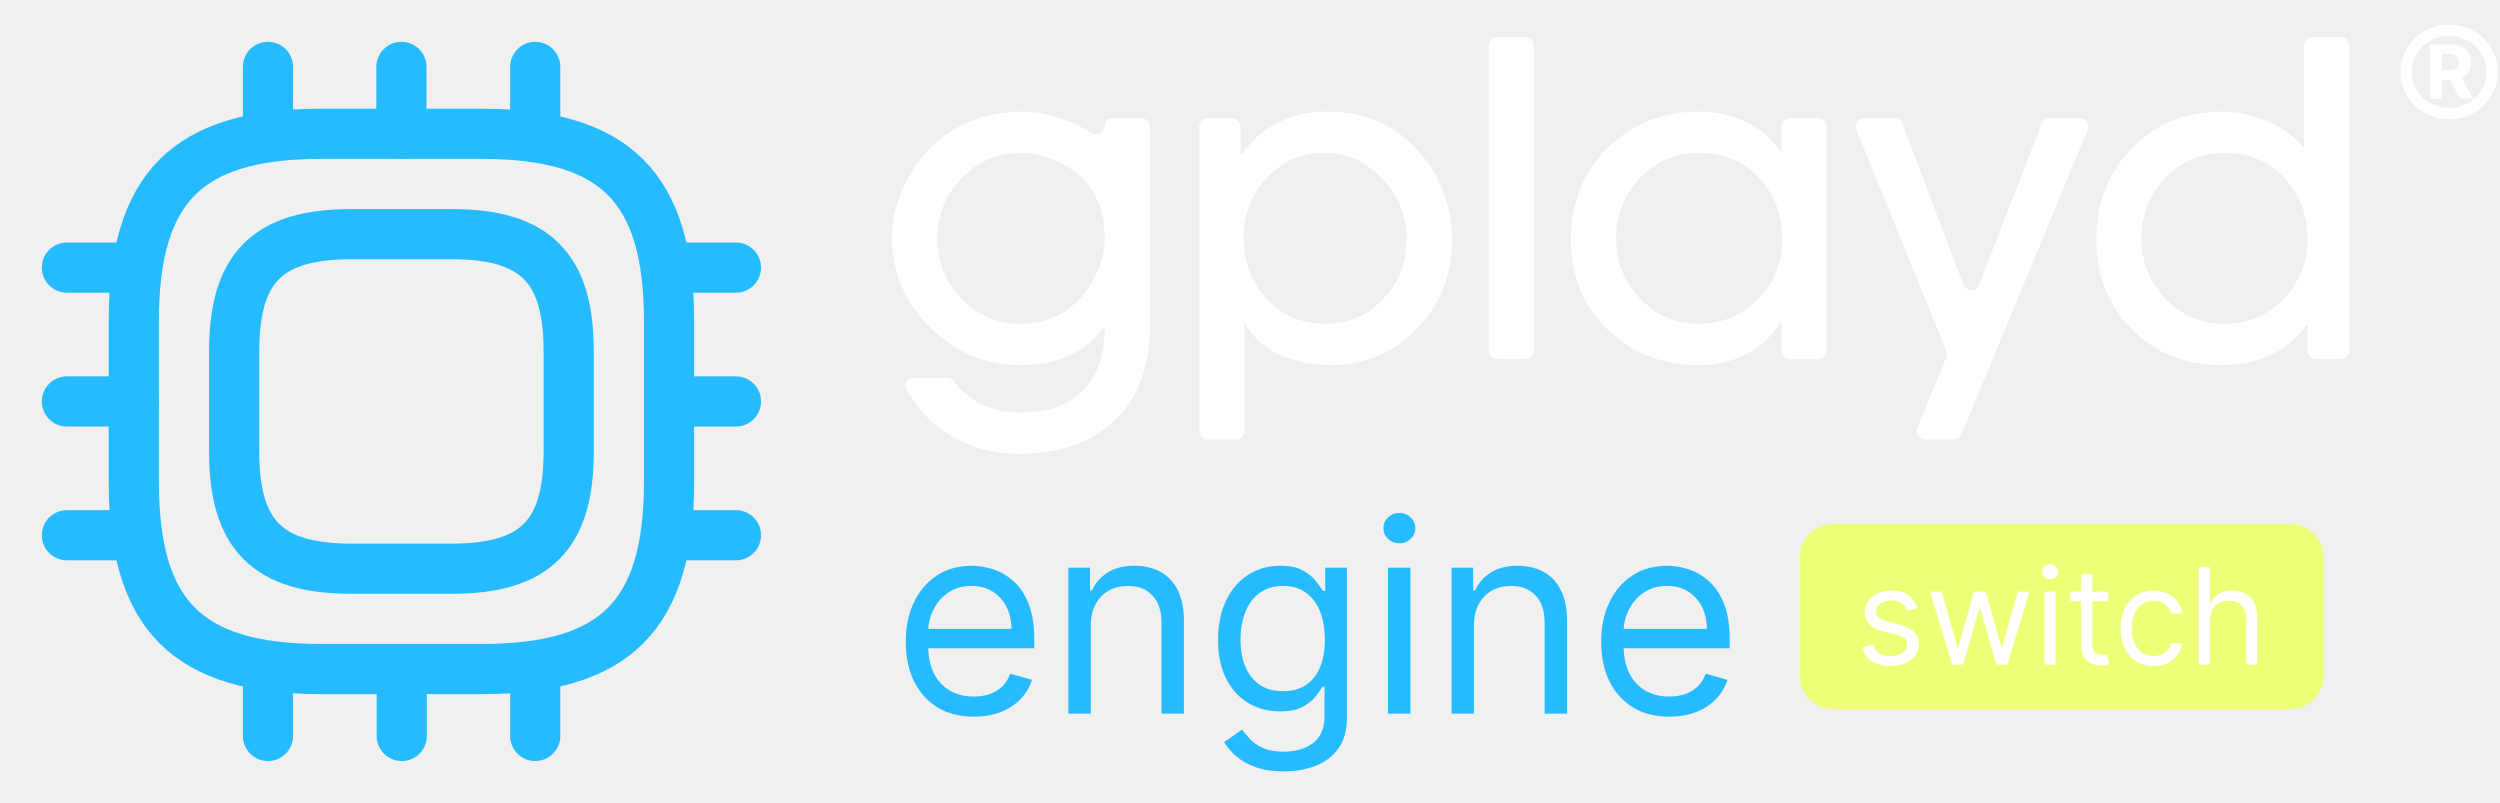
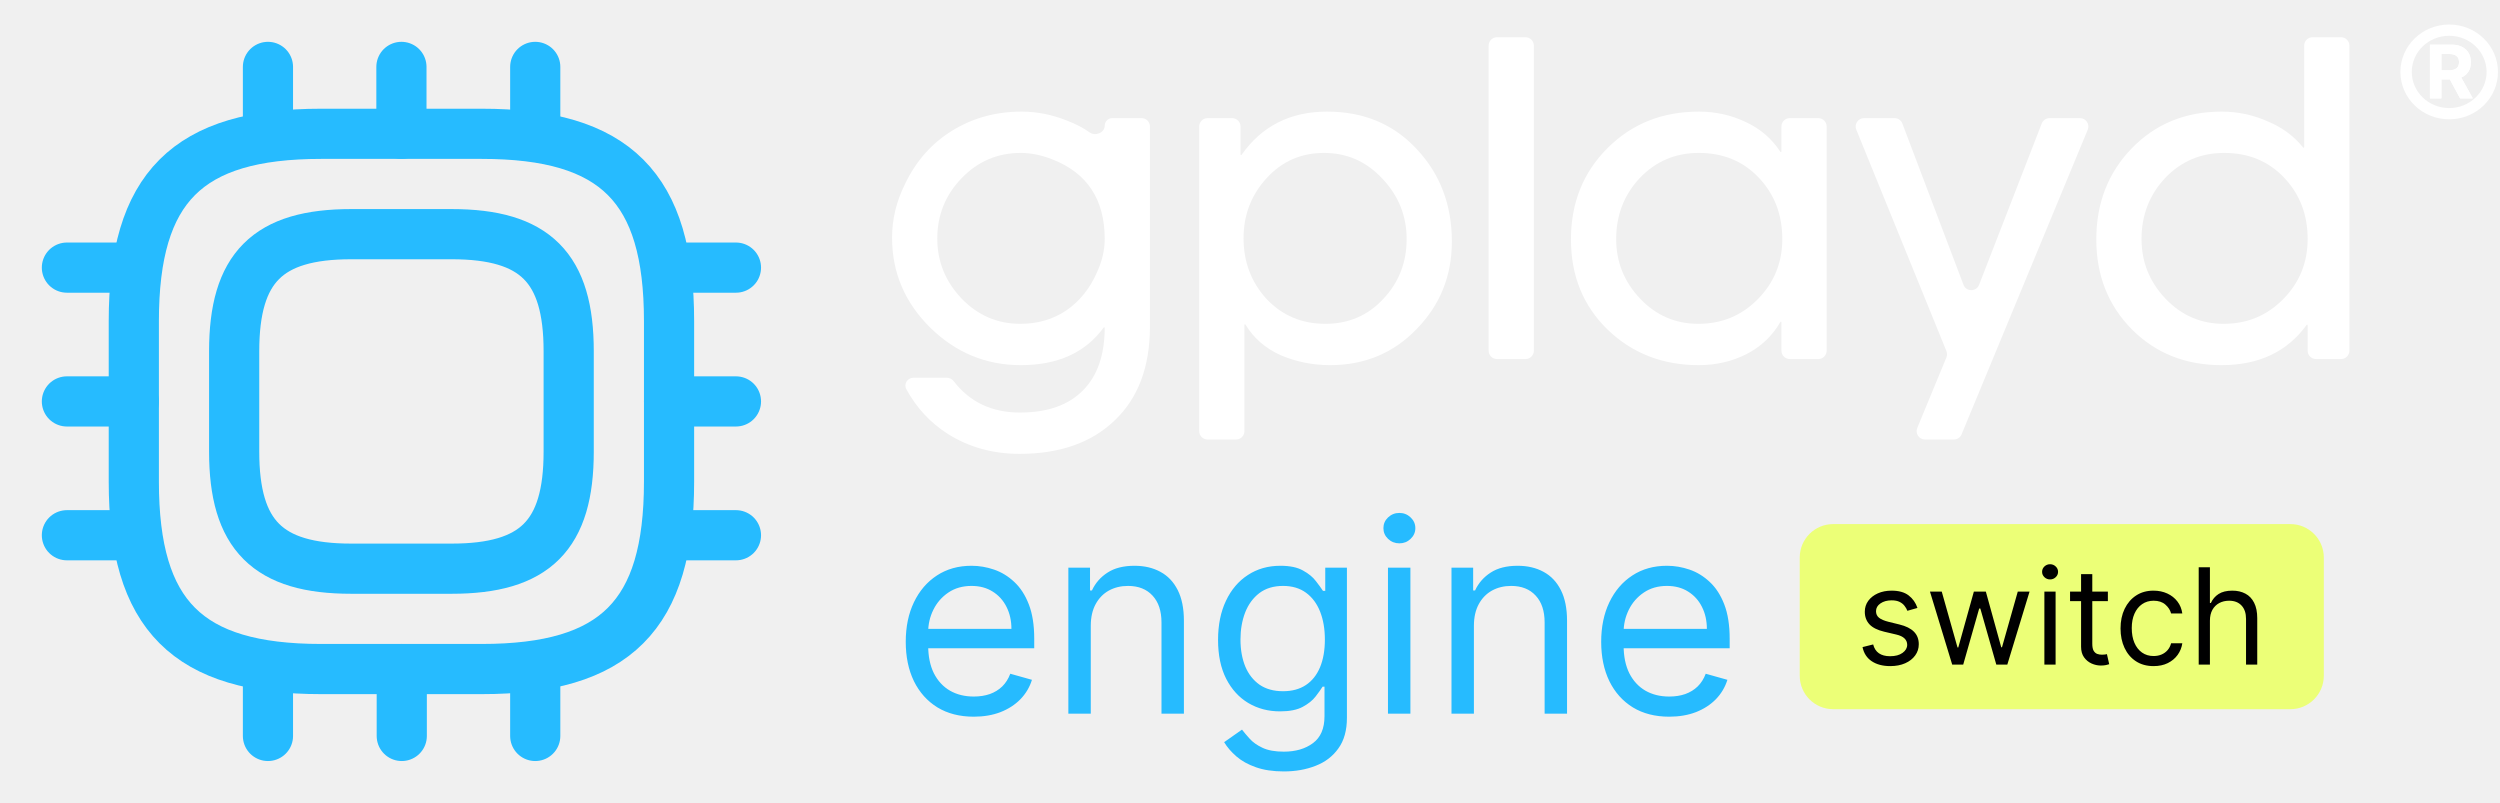
<svg xmlns="http://www.w3.org/2000/svg" width="1121" height="360" viewBox="0 0 1121 360" fill="none">
  <path d="M144 300H216C276 300 300 276 300 216V144C300 84 276 60 216 60H144C84 60 60 84 60 144V216C60 276 84 300 144 300Z" stroke="#26BBFF" stroke-width="22.5" stroke-linecap="round" stroke-linejoin="round" />
  <path d="M157.5 255H202.5C240 255 255 240 255 202.5V157.5C255 120 240 105 202.5 105H157.5C120 105 105 120 105 157.5V202.5C105 240 120 255 157.5 255Z" stroke="#26BBFF" stroke-width="22.5" stroke-linecap="round" stroke-linejoin="round" />
  <path d="M120.15 60V30" stroke="#26BBFF" stroke-width="22.5" stroke-linecap="round" stroke-linejoin="round" />
  <path d="M180 60V30" stroke="#26BBFF" stroke-width="22.5" stroke-linecap="round" stroke-linejoin="round" />
  <path d="M240 60V30" stroke="#26BBFF" stroke-width="22.5" stroke-linecap="round" stroke-linejoin="round" />
  <path d="M300 120H330" stroke="#26BBFF" stroke-width="22.5" stroke-linecap="round" stroke-linejoin="round" />
  <path d="M300 180H330" stroke="#26BBFF" stroke-width="22.5" stroke-linecap="round" stroke-linejoin="round" />
  <path d="M300 240H330" stroke="#26BBFF" stroke-width="22.5" stroke-linecap="round" stroke-linejoin="round" />
  <path d="M240 300V330" stroke="#26BBFF" stroke-width="22.5" stroke-linecap="round" stroke-linejoin="round" />
  <path d="M180.15 300V330" stroke="#26BBFF" stroke-width="22.5" stroke-linecap="round" stroke-linejoin="round" />
  <path d="M120.15 300V330" stroke="#26BBFF" stroke-width="22.5" stroke-linecap="round" stroke-linejoin="round" />
  <path d="M30 120H60" stroke="#26BBFF" stroke-width="22.5" stroke-linecap="round" stroke-linejoin="round" />
  <path d="M30 180H60" stroke="#26BBFF" stroke-width="22.5" stroke-linecap="round" stroke-linejoin="round" />
  <path d="M30 240H60" stroke="#26BBFF" stroke-width="22.5" stroke-linecap="round" stroke-linejoin="round" />
  <path d="M1089.58 44.136V20.028H1099.19C1101.97 20.028 1104.12 20.745 1105.65 22.18C1107.19 23.604 1107.95 25.513 1107.95 27.908C1107.95 29.558 1107.58 30.971 1106.82 32.147C1106.08 33.312 1105.02 34.185 1103.63 34.768L1108.82 44.136H1103.12L1098.5 35.593H1094.72V44.136H1089.58ZM1098.21 24.203H1094.72V31.499H1098.23C1101.16 31.499 1102.63 30.302 1102.63 27.908C1102.63 25.438 1101.16 24.203 1098.21 24.203Z" fill="white" />
  <path fill-rule="evenodd" clip-rule="evenodd" d="M1120.09 32.25C1120.09 43.986 1110.3 53.5 1098.22 53.5C1086.13 53.5 1076.34 43.986 1076.34 32.25C1076.34 20.514 1086.13 11 1098.22 11C1110.3 11 1120.09 20.514 1120.09 32.25ZM1114.99 32.25C1114.99 41.201 1107.48 48.458 1098.22 48.458C1088.95 48.458 1081.44 41.201 1081.44 32.25C1081.44 23.299 1088.95 16.042 1098.22 16.042C1107.48 16.042 1114.99 23.299 1114.99 32.25ZM1089.58 20.028V44.136H1094.72V35.593H1098.5L1103.12 44.136H1108.82L1103.63 34.768C1105.02 34.185 1106.08 33.312 1106.82 32.147C1107.58 30.971 1107.95 29.558 1107.95 27.908C1107.95 25.513 1107.19 23.604 1105.65 22.18C1104.12 20.745 1101.97 20.028 1099.19 20.028H1089.58ZM1094.72 24.203H1098.21C1101.16 24.203 1102.63 25.438 1102.63 27.908C1102.63 30.302 1101.16 31.499 1098.23 31.499H1094.72V24.203Z" fill="white" />
  <path d="M687.783 157.25C687.783 159.321 686.105 161 684.033 161H671.253C669.182 161 667.503 159.321 667.503 157.25V20.45C667.503 18.379 669.182 16.7 671.253 16.7H684.033C686.105 16.7 687.783 18.379 687.783 20.45V157.25Z" fill="white" />
  <path d="M819.073 157.25C819.073 159.321 817.394 161 815.323 161H802.543C800.472 161 798.793 159.321 798.793 157.25V144.477C798.793 144.34 798.683 144.23 798.547 144.23C798.458 144.23 798.376 144.278 798.332 144.354C794.696 150.664 789.585 155.497 782.998 158.855C776.498 162.105 769.413 163.73 761.743 163.73C745.493 163.73 731.843 158.4 720.793 147.74C709.873 137.08 704.413 123.625 704.413 107.375C704.413 90.995 709.873 77.345 720.793 66.425C731.713 55.505 745.363 50.045 761.743 50.045C769.283 50.045 776.303 51.605 782.803 54.725C789.262 57.696 794.437 62.142 798.328 68.065C798.375 68.137 798.455 68.18 798.54 68.18C798.68 68.18 798.793 68.067 798.793 67.927V56.72C798.793 54.649 800.472 52.97 802.543 52.97H815.323C817.394 52.97 819.073 54.649 819.073 56.72V157.25ZM799.183 107.18C799.183 96.26 795.673 87.095 788.653 79.685C781.633 72.275 772.663 68.57 761.743 68.57C751.213 68.57 742.373 72.34 735.223 79.88C728.203 87.42 724.693 96.52 724.693 107.18C724.693 117.45 728.268 126.355 735.418 133.895C742.568 141.435 751.278 145.205 761.548 145.205C772.078 145.205 780.983 141.5 788.263 134.09C795.543 126.68 799.183 117.71 799.183 107.18Z" fill="white" />
  <path d="M932.677 52.97C935.349 52.97 937.164 55.686 936.141 58.155L879.577 194.76C878.997 196.161 877.629 197.075 876.112 197.075H863.166C860.494 197.075 858.68 194.362 859.7 191.893L872.766 160.276C873.142 159.366 873.145 158.343 872.774 157.43L832.36 58.134C831.356 55.667 833.171 52.97 835.833 52.97H849.51C851.068 52.97 852.464 53.934 853.016 55.391L880.419 127.682C881.638 130.895 886.177 130.914 887.421 127.71L915.519 55.362C916.079 53.92 917.468 52.97 919.015 52.97H932.677Z" fill="white" />
  <path d="M1053.47 157.25C1053.47 159.321 1051.79 161 1049.72 161H1038.5C1036.43 161 1034.75 159.321 1034.75 157.25V145.853C1034.75 145.71 1034.64 145.595 1034.49 145.595C1034.41 145.595 1034.33 145.635 1034.28 145.703C1025.58 157.721 1012.86 163.73 996.142 163.73C980.022 163.73 966.632 158.4 955.972 147.74C945.312 136.95 939.982 123.495 939.982 107.375C939.982 91.125 945.247 77.54 955.777 66.62C966.437 55.57 979.892 50.045 996.142 50.045C1003.29 50.045 1010.12 51.475 1016.62 54.335C1023.21 57.048 1028.57 60.98 1032.72 66.131C1032.77 66.194 1032.85 66.23 1032.93 66.23C1033.07 66.23 1033.19 66.112 1033.19 65.967V20.45C1033.19 18.379 1034.87 16.7 1036.94 16.7H1049.72C1051.79 16.7 1053.47 18.379 1053.47 20.45V157.25ZM1034.75 107.18C1034.75 96.26 1031.24 87.095 1024.22 79.685C1017.2 72.275 1008.23 68.57 997.312 68.57C986.783 68.57 977.942 72.34 970.792 79.88C963.772 87.42 960.262 96.52 960.262 107.18C960.262 117.45 963.837 126.355 970.987 133.895C978.137 141.435 986.847 145.205 997.117 145.205C1007.65 145.205 1016.55 141.5 1023.83 134.09C1031.11 126.68 1034.75 117.71 1034.75 107.18Z" fill="white" />
  <path fill-rule="evenodd" clip-rule="evenodd" d="M651.017 108.35C651.017 123.69 645.752 136.755 635.222 147.545C624.822 158.335 611.887 163.73 596.417 163.73C588.617 163.73 581.207 162.235 574.187 159.245C567.343 156.146 562.102 151.571 558.464 145.521C558.419 145.446 558.338 145.4 558.25 145.4C558.113 145.4 558.002 145.511 558.002 145.649V193.325C558.002 195.396 556.323 197.075 554.252 197.075H541.472C539.401 197.075 537.722 195.396 537.722 193.325V56.72C537.722 54.649 539.401 52.97 541.472 52.97H552.497C554.568 52.97 556.247 54.649 556.247 56.72V69.288C556.247 69.43 556.362 69.545 556.503 69.545C556.587 69.545 556.666 69.504 556.714 69.435C565.809 56.508 578.588 50.045 595.052 50.045C611.432 50.045 624.822 55.635 635.222 66.815C645.752 77.995 651.017 91.84 651.017 108.35ZM619.817 80.075C627.097 87.745 630.737 96.78 630.737 107.18C630.737 117.71 627.227 126.68 620.207 134.09C613.317 141.5 604.672 145.205 594.272 145.205C583.742 145.205 574.967 141.5 567.947 134.09C561.057 126.55 557.612 117.45 557.612 106.79C557.612 96.39 561.057 87.42 567.947 79.88C574.837 72.34 583.417 68.57 593.687 68.57C603.957 68.57 612.667 72.405 619.817 80.075Z" fill="white" />
  <path fill-rule="evenodd" clip-rule="evenodd" d="M515.635 146.375C515.635 164.445 510.37 178.485 499.84 188.495C489.44 198.505 475.205 203.51 457.135 203.51C445.175 203.51 434.45 200.52 424.96 194.54C417.142 189.545 410.956 182.872 406.403 174.52C405.111 172.151 406.915 169.385 409.614 169.385H424.568C425.791 169.385 426.93 169.99 427.676 170.96C434.873 180.31 444.757 184.985 457.33 184.985C469.68 184.985 479.105 181.67 485.605 175.04C492.059 168.586 495.309 159.247 495.355 147.025C495.355 146.882 495.239 146.765 495.097 146.765C495.014 146.765 494.936 146.805 494.887 146.872C486.696 158.111 474.307 163.73 457.72 163.73C442.12 163.73 428.6 158.14 417.16 146.96C405.72 135.65 400 122.195 400 106.595C400 98.275 401.95 90.215 405.85 82.415C410.79 72.145 417.81 64.215 426.91 58.625C436.14 52.905 446.54 50.045 458.11 50.045C465 50.045 471.825 51.41 478.585 54.14C482.31 55.546 485.656 57.294 488.621 59.384C491.188 61.193 495.355 59.505 495.355 56.364C495.355 54.49 496.875 52.97 498.749 52.97H511.885C513.956 52.97 515.635 54.649 515.635 56.72V146.375ZM471.955 71.495C487.555 77.605 495.355 89.5 495.355 107.18C495.355 112.12 494.185 117.125 491.845 122.195C488.725 129.345 484.175 135 478.195 139.16C472.215 143.19 465.325 145.205 457.525 145.205C447.255 145.205 438.48 141.435 431.2 133.895C423.92 126.225 420.28 117.255 420.28 106.985C420.28 96.455 423.92 87.42 431.2 79.88C438.48 72.34 447.32 68.57 457.72 68.57C462.27 68.57 467.015 69.545 471.955 71.495Z" fill="white" />
  <path d="M436.648 321.364C430.341 321.364 424.901 319.972 420.327 317.188C415.781 314.375 412.273 310.455 409.801 305.426C407.358 300.369 406.136 294.489 406.136 287.784C406.136 281.08 407.358 275.17 409.801 270.057C412.273 264.915 415.71 260.909 420.114 258.04C424.545 255.142 429.716 253.693 435.625 253.693C439.034 253.693 442.401 254.261 445.724 255.398C449.048 256.534 452.074 258.381 454.801 260.938C457.528 263.466 459.702 266.818 461.321 270.994C462.94 275.17 463.75 280.312 463.75 286.42V290.682H413.295V281.989H453.523C453.523 278.295 452.784 275 451.307 272.102C449.858 269.205 447.784 266.918 445.085 265.241C442.415 263.565 439.261 262.727 435.625 262.727C431.619 262.727 428.153 263.722 425.227 265.71C422.33 267.67 420.099 270.227 418.537 273.381C416.974 276.534 416.193 279.915 416.193 283.523V289.318C416.193 294.261 417.045 298.452 418.75 301.889C420.483 305.298 422.884 307.898 425.952 309.688C429.02 311.449 432.585 312.33 436.648 312.33C439.29 312.33 441.676 311.96 443.807 311.222C445.966 310.455 447.827 309.318 449.389 307.812C450.952 306.278 452.159 304.375 453.011 302.102L462.727 304.83C461.705 308.125 459.986 311.023 457.571 313.523C455.156 315.994 452.173 317.926 448.622 319.318C445.071 320.682 441.08 321.364 436.648 321.364ZM489.105 280.625V320H479.048V254.545H488.764V264.773H489.616C491.151 261.449 493.48 258.778 496.605 256.761C499.73 254.716 503.764 253.693 508.707 253.693C513.139 253.693 517.017 254.602 520.341 256.42C523.665 258.21 526.25 260.938 528.097 264.602C529.943 268.239 530.866 272.841 530.866 278.409V320H520.81V279.091C520.81 273.949 519.474 269.943 516.804 267.074C514.134 264.176 510.469 262.727 505.81 262.727C502.599 262.727 499.73 263.423 497.202 264.815C494.702 266.207 492.727 268.239 491.278 270.909C489.83 273.58 489.105 276.818 489.105 280.625ZM575.664 345.909C570.806 345.909 566.63 345.284 563.136 344.034C559.641 342.812 556.729 341.193 554.4 339.176C552.099 337.188 550.266 335.057 548.903 332.784L556.914 327.159C557.823 328.352 558.974 329.716 560.366 331.25C561.758 332.812 563.661 334.162 566.076 335.298C568.519 336.463 571.715 337.045 575.664 337.045C580.948 337.045 585.309 335.767 588.746 333.21C592.184 330.653 593.903 326.648 593.903 321.193V307.898H593.05C592.312 309.091 591.261 310.568 589.897 312.33C588.562 314.062 586.63 315.611 584.102 316.974C581.602 318.31 578.221 318.977 573.96 318.977C568.675 318.977 563.931 317.727 559.727 315.227C555.55 312.727 552.241 309.091 549.798 304.318C547.383 299.545 546.175 293.75 546.175 286.932C546.175 280.227 547.354 274.389 549.712 269.418C552.07 264.418 555.352 260.554 559.556 257.827C563.761 255.071 568.619 253.693 574.13 253.693C578.391 253.693 581.772 254.403 584.272 255.824C586.8 257.216 588.732 258.807 590.067 260.597C591.431 262.358 592.482 263.807 593.221 264.943H594.244V254.545H603.96V321.875C603.96 327.5 602.681 332.074 600.124 335.597C597.596 339.148 594.187 341.747 589.897 343.395C585.636 345.071 580.891 345.909 575.664 345.909ZM575.323 309.943C579.357 309.943 582.766 309.02 585.55 307.173C588.335 305.327 590.451 302.67 591.9 299.205C593.349 295.739 594.073 291.591 594.073 286.761C594.073 282.045 593.363 277.884 591.942 274.276C590.522 270.668 588.42 267.841 585.636 265.795C582.852 263.75 579.414 262.727 575.323 262.727C571.062 262.727 567.511 263.807 564.67 265.966C561.857 268.125 559.741 271.023 558.32 274.659C556.928 278.295 556.232 282.33 556.232 286.761C556.232 291.307 556.942 295.327 558.363 298.821C559.812 302.287 561.942 305.014 564.755 307.003C567.596 308.963 571.119 309.943 575.323 309.943ZM622.369 320V254.545H632.425V320H622.369ZM627.482 243.636C625.522 243.636 623.832 242.969 622.411 241.634C621.019 240.298 620.323 238.693 620.323 236.818C620.323 234.943 621.019 233.338 622.411 232.003C623.832 230.668 625.522 230 627.482 230C629.442 230 631.119 230.668 632.511 232.003C633.931 233.338 634.641 234.943 634.641 236.818C634.641 238.693 633.931 240.298 632.511 241.634C631.119 242.969 629.442 243.636 627.482 243.636ZM660.902 280.625V320H650.845V254.545H660.561V264.773H661.413C662.947 261.449 665.277 258.778 668.402 256.761C671.527 254.716 675.561 253.693 680.504 253.693C684.936 253.693 688.814 254.602 692.138 256.42C695.462 258.21 698.047 260.938 699.893 264.602C701.74 268.239 702.663 272.841 702.663 278.409V320H692.607V279.091C692.607 273.949 691.271 269.943 688.601 267.074C685.93 264.176 682.266 262.727 677.607 262.727C674.396 262.727 671.527 263.423 668.999 264.815C666.499 266.207 664.524 268.239 663.075 270.909C661.626 273.58 660.902 276.818 660.902 280.625ZM748.484 321.364C742.177 321.364 736.737 319.972 732.163 317.188C727.617 314.375 724.109 310.455 721.637 305.426C719.194 300.369 717.972 294.489 717.972 287.784C717.972 281.08 719.194 275.17 721.637 270.057C724.109 264.915 727.546 260.909 731.95 258.04C736.381 255.142 741.552 253.693 747.461 253.693C750.87 253.693 754.237 254.261 757.56 255.398C760.884 256.534 763.91 258.381 766.637 260.938C769.364 263.466 771.538 266.818 773.157 270.994C774.776 275.17 775.586 280.312 775.586 286.42V290.682H725.131V281.989H765.359C765.359 278.295 764.62 275 763.143 272.102C761.694 269.205 759.62 266.918 756.921 265.241C754.251 263.565 751.097 262.727 747.461 262.727C743.455 262.727 739.989 263.722 737.063 265.71C734.165 267.67 731.935 270.227 730.373 273.381C728.81 276.534 728.029 279.915 728.029 283.523V289.318C728.029 294.261 728.881 298.452 730.586 301.889C732.319 305.298 734.719 307.898 737.788 309.688C740.856 311.449 744.421 312.33 748.484 312.33C751.126 312.33 753.512 311.96 755.643 311.222C757.802 310.455 759.663 309.318 761.225 307.812C762.788 306.278 763.995 304.375 764.847 302.102L774.563 304.83C773.54 308.125 771.822 311.023 769.407 313.523C766.992 315.994 764.009 317.926 760.458 319.318C756.907 320.682 752.915 321.364 748.484 321.364Z" fill="#26BBFF" />
  <rect x="807" y="235" width="235" height="83" rx="15" fill="#ECFF77" />
-   <path d="M859.784 272.602L855.267 273.881C854.983 273.128 854.564 272.396 854.01 271.686C853.47 270.962 852.732 270.365 851.794 269.896C850.857 269.428 849.656 269.193 848.193 269.193C846.19 269.193 844.521 269.655 843.186 270.578C841.865 271.487 841.205 272.645 841.205 274.051C841.205 275.301 841.659 276.288 842.568 277.013C843.477 277.737 844.898 278.341 846.83 278.824L851.688 280.017C854.614 280.727 856.794 281.814 858.229 283.277C859.663 284.726 860.381 286.594 860.381 288.881C860.381 290.756 859.841 292.432 858.761 293.909C857.696 295.386 856.205 296.551 854.287 297.403C852.369 298.256 850.139 298.682 847.597 298.682C844.259 298.682 841.496 297.957 839.308 296.509C837.121 295.06 835.736 292.943 835.153 290.159L839.926 288.966C840.381 290.727 841.24 292.048 842.504 292.929C843.783 293.81 845.452 294.25 847.511 294.25C849.855 294.25 851.716 293.753 853.094 292.759C854.486 291.75 855.182 290.543 855.182 289.136C855.182 288 854.784 287.048 853.989 286.281C853.193 285.5 851.972 284.918 850.324 284.534L844.869 283.256C841.872 282.545 839.67 281.445 838.264 279.953C836.872 278.447 836.176 276.565 836.176 274.307C836.176 272.46 836.695 270.827 837.732 269.406C838.783 267.986 840.21 266.871 842.014 266.061C843.832 265.251 845.892 264.847 848.193 264.847C851.432 264.847 853.974 265.557 855.821 266.977C857.682 268.398 859.003 270.273 859.784 272.602ZM875.365 298L865.393 265.273H870.677L877.751 290.33H878.092L885.081 265.273H890.45L897.353 290.244H897.694L904.768 265.273H910.052L900.081 298H895.137L887.978 272.858H887.467L880.308 298H875.365ZM916.7 298V265.273H921.728V298H916.7ZM919.257 259.818C918.277 259.818 917.431 259.484 916.721 258.817C916.025 258.149 915.677 257.347 915.677 256.409C915.677 255.472 916.025 254.669 916.721 254.001C917.431 253.334 918.277 253 919.257 253C920.237 253 921.075 253.334 921.771 254.001C922.481 254.669 922.836 255.472 922.836 256.409C922.836 257.347 922.481 258.149 921.771 258.817C921.075 259.484 920.237 259.818 919.257 259.818ZM945.171 265.273V269.534H928.211V265.273H945.171ZM933.154 257.432H938.183V288.625C938.183 290.045 938.388 291.111 938.8 291.821C939.227 292.517 939.766 292.986 940.42 293.227C941.087 293.455 941.79 293.568 942.529 293.568C943.083 293.568 943.538 293.54 943.893 293.483C944.248 293.412 944.532 293.355 944.745 293.312L945.768 297.83C945.427 297.957 944.951 298.085 944.34 298.213C943.729 298.355 942.955 298.426 942.018 298.426C940.597 298.426 939.205 298.121 937.842 297.51C936.492 296.899 935.37 295.969 934.475 294.719C933.594 293.469 933.154 291.892 933.154 289.989V257.432ZM965.679 298.682C962.611 298.682 959.969 297.957 957.753 296.509C955.537 295.06 953.832 293.064 952.639 290.521C951.446 287.979 950.849 285.074 950.849 281.807C950.849 278.483 951.46 275.55 952.682 273.007C953.918 270.45 955.636 268.455 957.838 267.02C960.054 265.571 962.639 264.847 965.594 264.847C967.895 264.847 969.969 265.273 971.815 266.125C973.662 266.977 975.175 268.17 976.354 269.705C977.533 271.239 978.264 273.028 978.548 275.074H973.52C973.136 273.582 972.284 272.261 970.963 271.111C969.656 269.946 967.895 269.364 965.679 269.364C963.719 269.364 962 269.875 960.523 270.898C959.06 271.906 957.916 273.334 957.092 275.18C956.283 277.013 955.878 279.165 955.878 281.636C955.878 284.165 956.276 286.366 957.071 288.241C957.881 290.116 959.017 291.572 960.48 292.609C961.957 293.646 963.69 294.165 965.679 294.165C966.986 294.165 968.172 293.938 969.237 293.483C970.303 293.028 971.205 292.375 971.943 291.523C972.682 290.67 973.207 289.648 973.52 288.455H978.548C978.264 290.386 977.561 292.126 976.439 293.675C975.331 295.209 973.861 296.43 972.028 297.339C970.21 298.234 968.094 298.682 965.679 298.682ZM990.928 278.312V298H985.899V254.364H990.928V270.386H991.354C992.121 268.696 993.271 267.354 994.805 266.359C996.354 265.351 998.413 264.847 1000.98 264.847C1003.21 264.847 1005.17 265.294 1006.84 266.189C1008.52 267.07 1009.82 268.426 1010.74 270.259C1011.68 272.077 1012.15 274.392 1012.15 277.205V298H1007.12V277.545C1007.12 274.946 1006.45 272.936 1005.1 271.516C1003.76 270.081 1001.91 269.364 999.536 269.364C997.888 269.364 996.411 269.712 995.104 270.408C993.811 271.104 992.788 272.119 992.036 273.455C991.297 274.79 990.928 276.409 990.928 278.312Z" fill="white" />
+   <path d="M859.784 272.602L855.267 273.881C854.983 273.128 854.564 272.396 854.01 271.686C853.47 270.962 852.732 270.365 851.794 269.896C850.857 269.428 849.656 269.193 848.193 269.193C846.19 269.193 844.521 269.655 843.186 270.578C841.865 271.487 841.205 272.645 841.205 274.051C841.205 275.301 841.659 276.288 842.568 277.013C843.477 277.737 844.898 278.341 846.83 278.824L851.688 280.017C854.614 280.727 856.794 281.814 858.229 283.277C859.663 284.726 860.381 286.594 860.381 288.881C860.381 290.756 859.841 292.432 858.761 293.909C857.696 295.386 856.205 296.551 854.287 297.403C852.369 298.256 850.139 298.682 847.597 298.682C844.259 298.682 841.496 297.957 839.308 296.509C837.121 295.06 835.736 292.943 835.153 290.159L839.926 288.966C840.381 290.727 841.24 292.048 842.504 292.929C843.783 293.81 845.452 294.25 847.511 294.25C849.855 294.25 851.716 293.753 853.094 292.759C854.486 291.75 855.182 290.543 855.182 289.136C855.182 288 854.784 287.048 853.989 286.281C853.193 285.5 851.972 284.918 850.324 284.534L844.869 283.256C841.872 282.545 839.67 281.445 838.264 279.953C836.872 278.447 836.176 276.565 836.176 274.307C836.176 272.46 836.695 270.827 837.732 269.406C838.783 267.986 840.21 266.871 842.014 266.061C843.832 265.251 845.892 264.847 848.193 264.847C851.432 264.847 853.974 265.557 855.821 266.977C857.682 268.398 859.003 270.273 859.784 272.602ZM875.365 298L865.393 265.273H870.677L877.751 290.33H878.092L885.081 265.273H890.45L897.353 290.244H897.694L904.768 265.273H910.052L900.081 298H895.137L887.978 272.858H887.467L880.308 298H875.365ZM916.7 298V265.273H921.728V298H916.7ZM919.257 259.818C918.277 259.818 917.431 259.484 916.721 258.817C916.025 258.149 915.677 257.347 915.677 256.409C915.677 255.472 916.025 254.669 916.721 254.001C917.431 253.334 918.277 253 919.257 253C920.237 253 921.075 253.334 921.771 254.001C922.481 254.669 922.836 255.472 922.836 256.409C922.836 257.347 922.481 258.149 921.771 258.817C921.075 259.484 920.237 259.818 919.257 259.818ZM945.171 265.273V269.534H928.211V265.273H945.171ZM933.154 257.432H938.183V288.625C938.183 290.045 938.388 291.111 938.8 291.821C939.227 292.517 939.766 292.986 940.42 293.227C941.087 293.455 941.79 293.568 942.529 293.568C943.083 293.568 943.538 293.54 943.893 293.483C944.248 293.412 944.532 293.355 944.745 293.312L945.768 297.83C945.427 297.957 944.951 298.085 944.34 298.213C943.729 298.355 942.955 298.426 942.018 298.426C940.597 298.426 939.205 298.121 937.842 297.51C936.492 296.899 935.37 295.969 934.475 294.719C933.594 293.469 933.154 291.892 933.154 289.989V257.432ZM965.679 298.682C962.611 298.682 959.969 297.957 957.753 296.509C955.537 295.06 953.832 293.064 952.639 290.521C951.446 287.979 950.849 285.074 950.849 281.807C950.849 278.483 951.46 275.55 952.682 273.007C953.918 270.45 955.636 268.455 957.838 267.02C960.054 265.571 962.639 264.847 965.594 264.847C967.895 264.847 969.969 265.273 971.815 266.125C973.662 266.977 975.175 268.17 976.354 269.705C977.533 271.239 978.264 273.028 978.548 275.074H973.52C973.136 273.582 972.284 272.261 970.963 271.111C969.656 269.946 967.895 269.364 965.679 269.364C963.719 269.364 962 269.875 960.523 270.898C959.06 271.906 957.916 273.334 957.092 275.18C956.283 277.013 955.878 279.165 955.878 281.636C955.878 284.165 956.276 286.366 957.071 288.241C957.881 290.116 959.017 291.572 960.48 292.609C961.957 293.646 963.69 294.165 965.679 294.165C966.986 294.165 968.172 293.938 969.237 293.483C970.303 293.028 971.205 292.375 971.943 291.523C972.682 290.67 973.207 289.648 973.52 288.455H978.548C978.264 290.386 977.561 292.126 976.439 293.675C975.331 295.209 973.861 296.43 972.028 297.339C970.21 298.234 968.094 298.682 965.679 298.682ZM990.928 278.312V298H985.899V254.364H990.928V270.386H991.354C992.121 268.696 993.271 267.354 994.805 266.359C996.354 265.351 998.413 264.847 1000.98 264.847C1003.21 264.847 1005.17 265.294 1006.84 266.189C1008.52 267.07 1009.82 268.426 1010.74 270.259C1011.68 272.077 1012.15 274.392 1012.15 277.205V298H1007.12V277.545C1007.12 274.946 1006.45 272.936 1005.1 271.516C1003.76 270.081 1001.91 269.364 999.536 269.364C997.888 269.364 996.411 269.712 995.104 270.408C993.811 271.104 992.788 272.119 992.036 273.455C991.297 274.79 990.928 276.409 990.928 278.312Z" fill="black" />
</svg>
